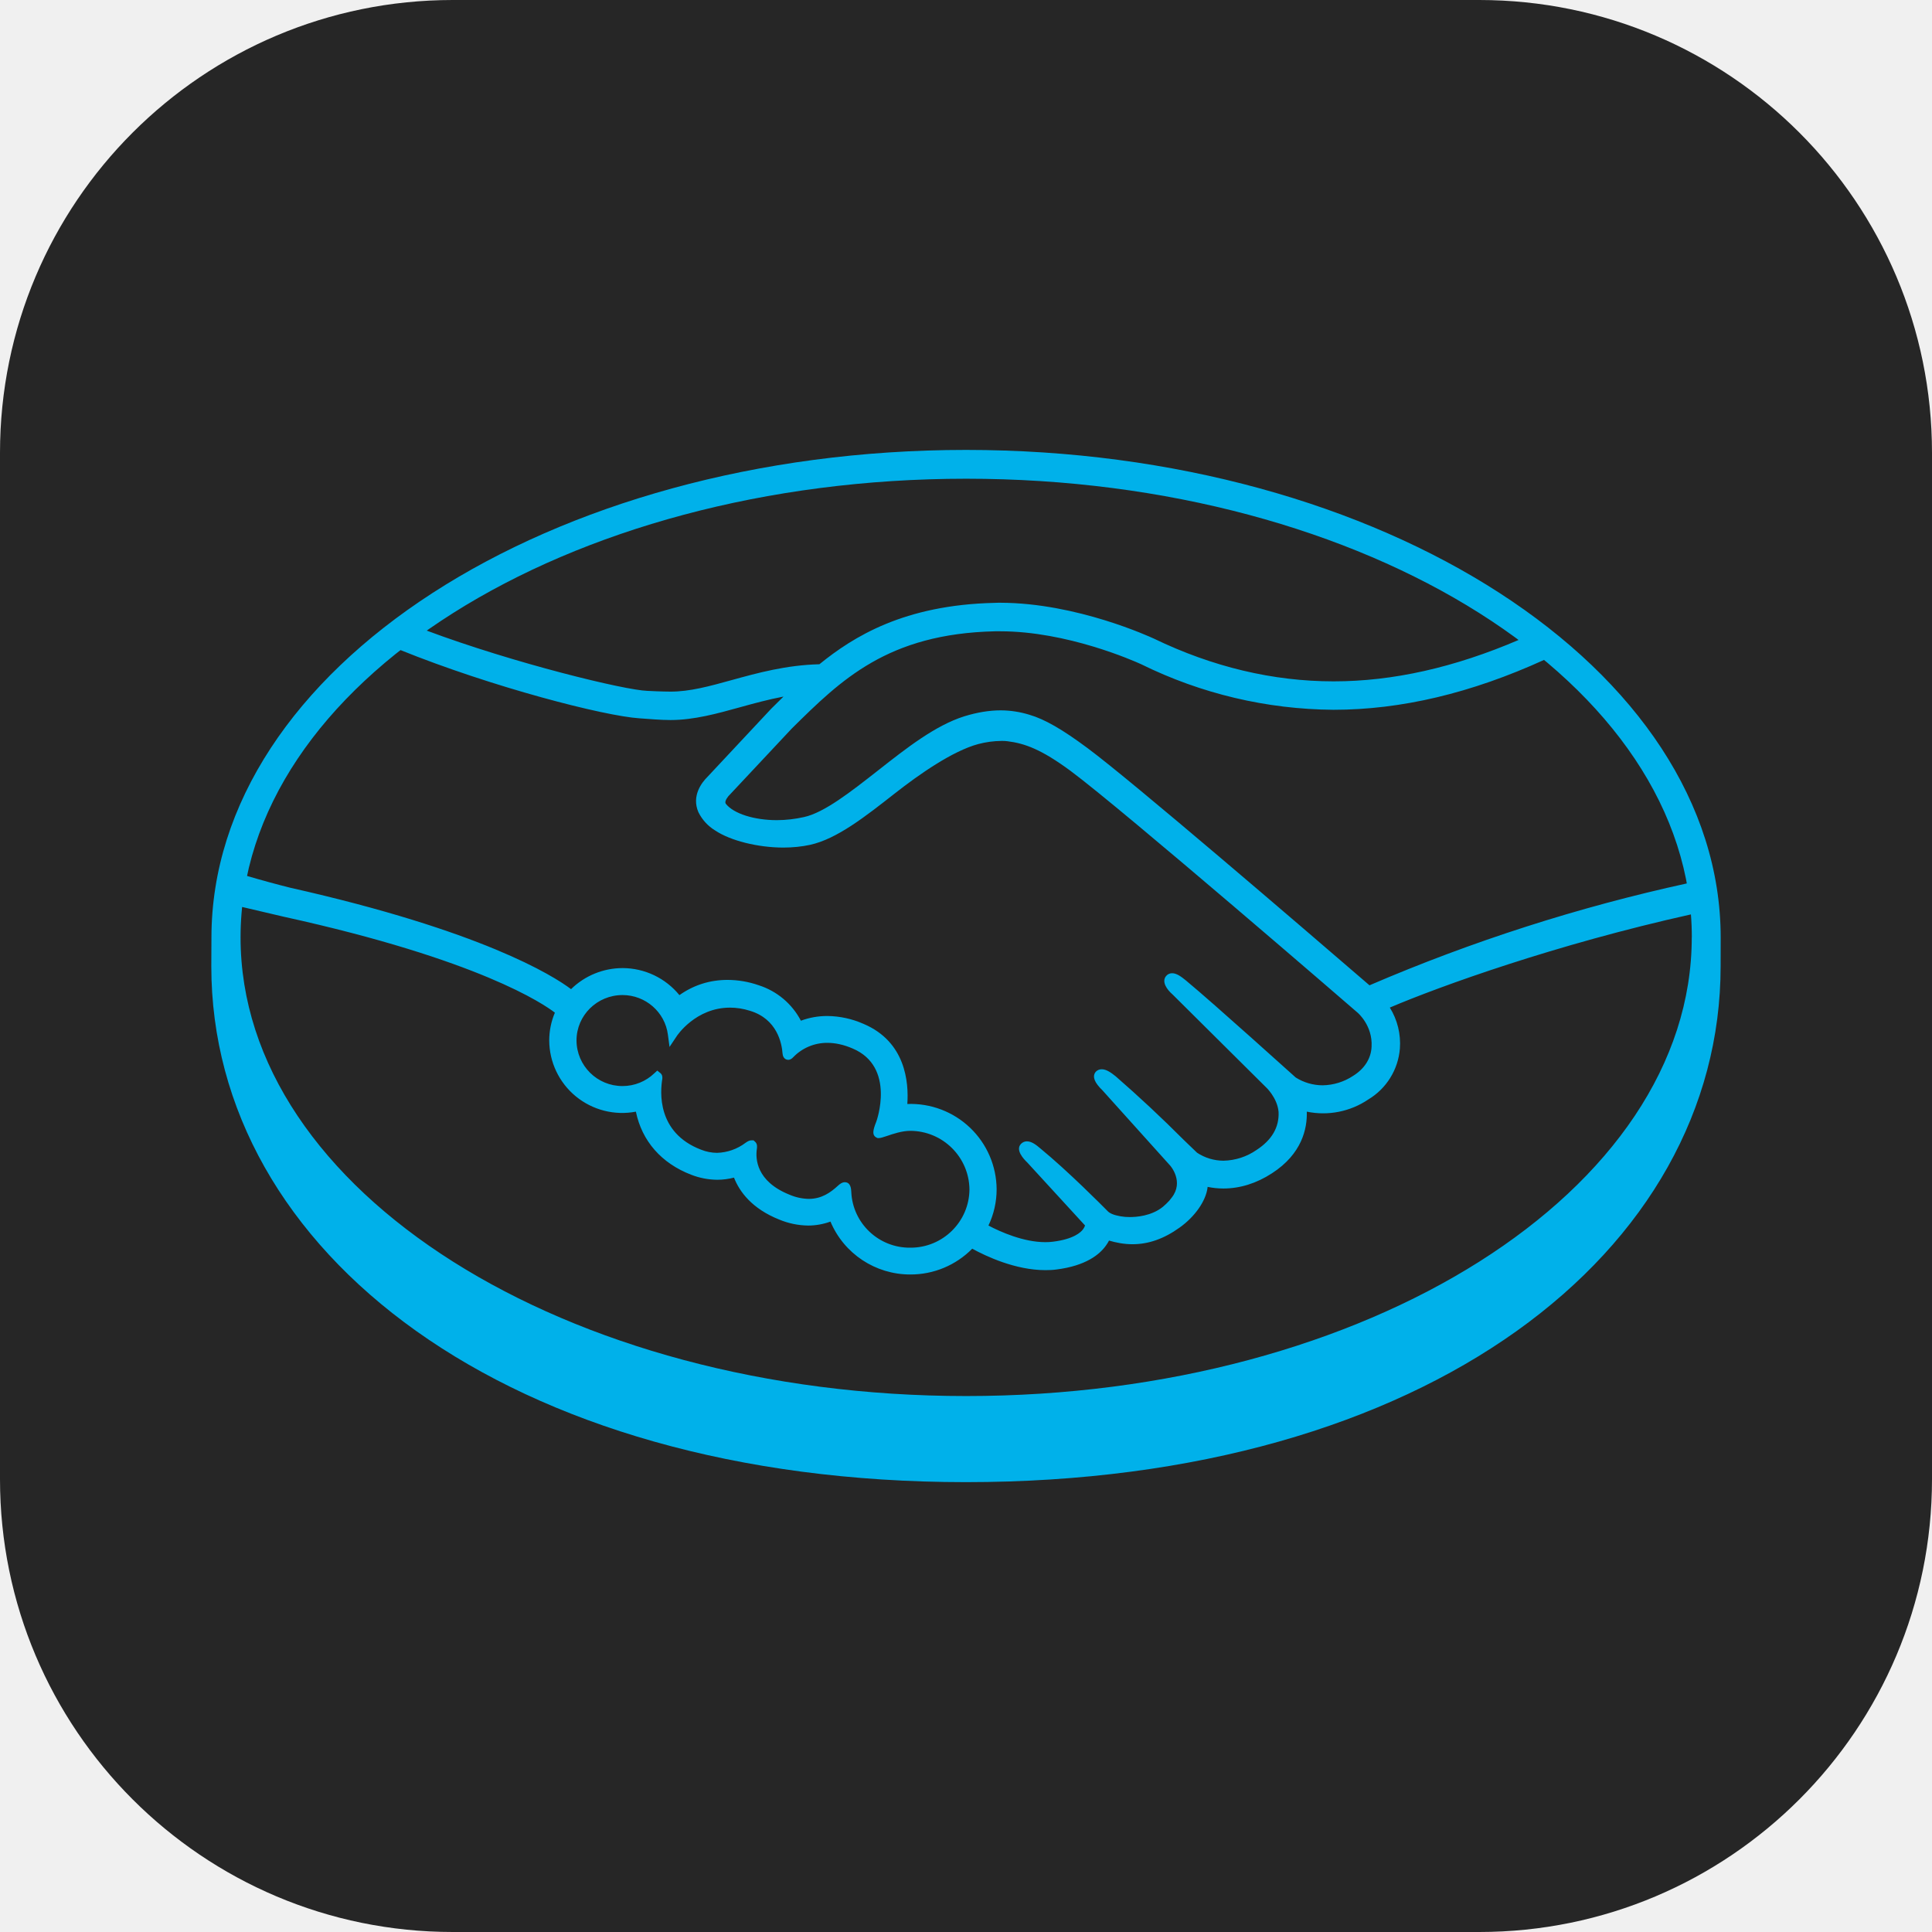
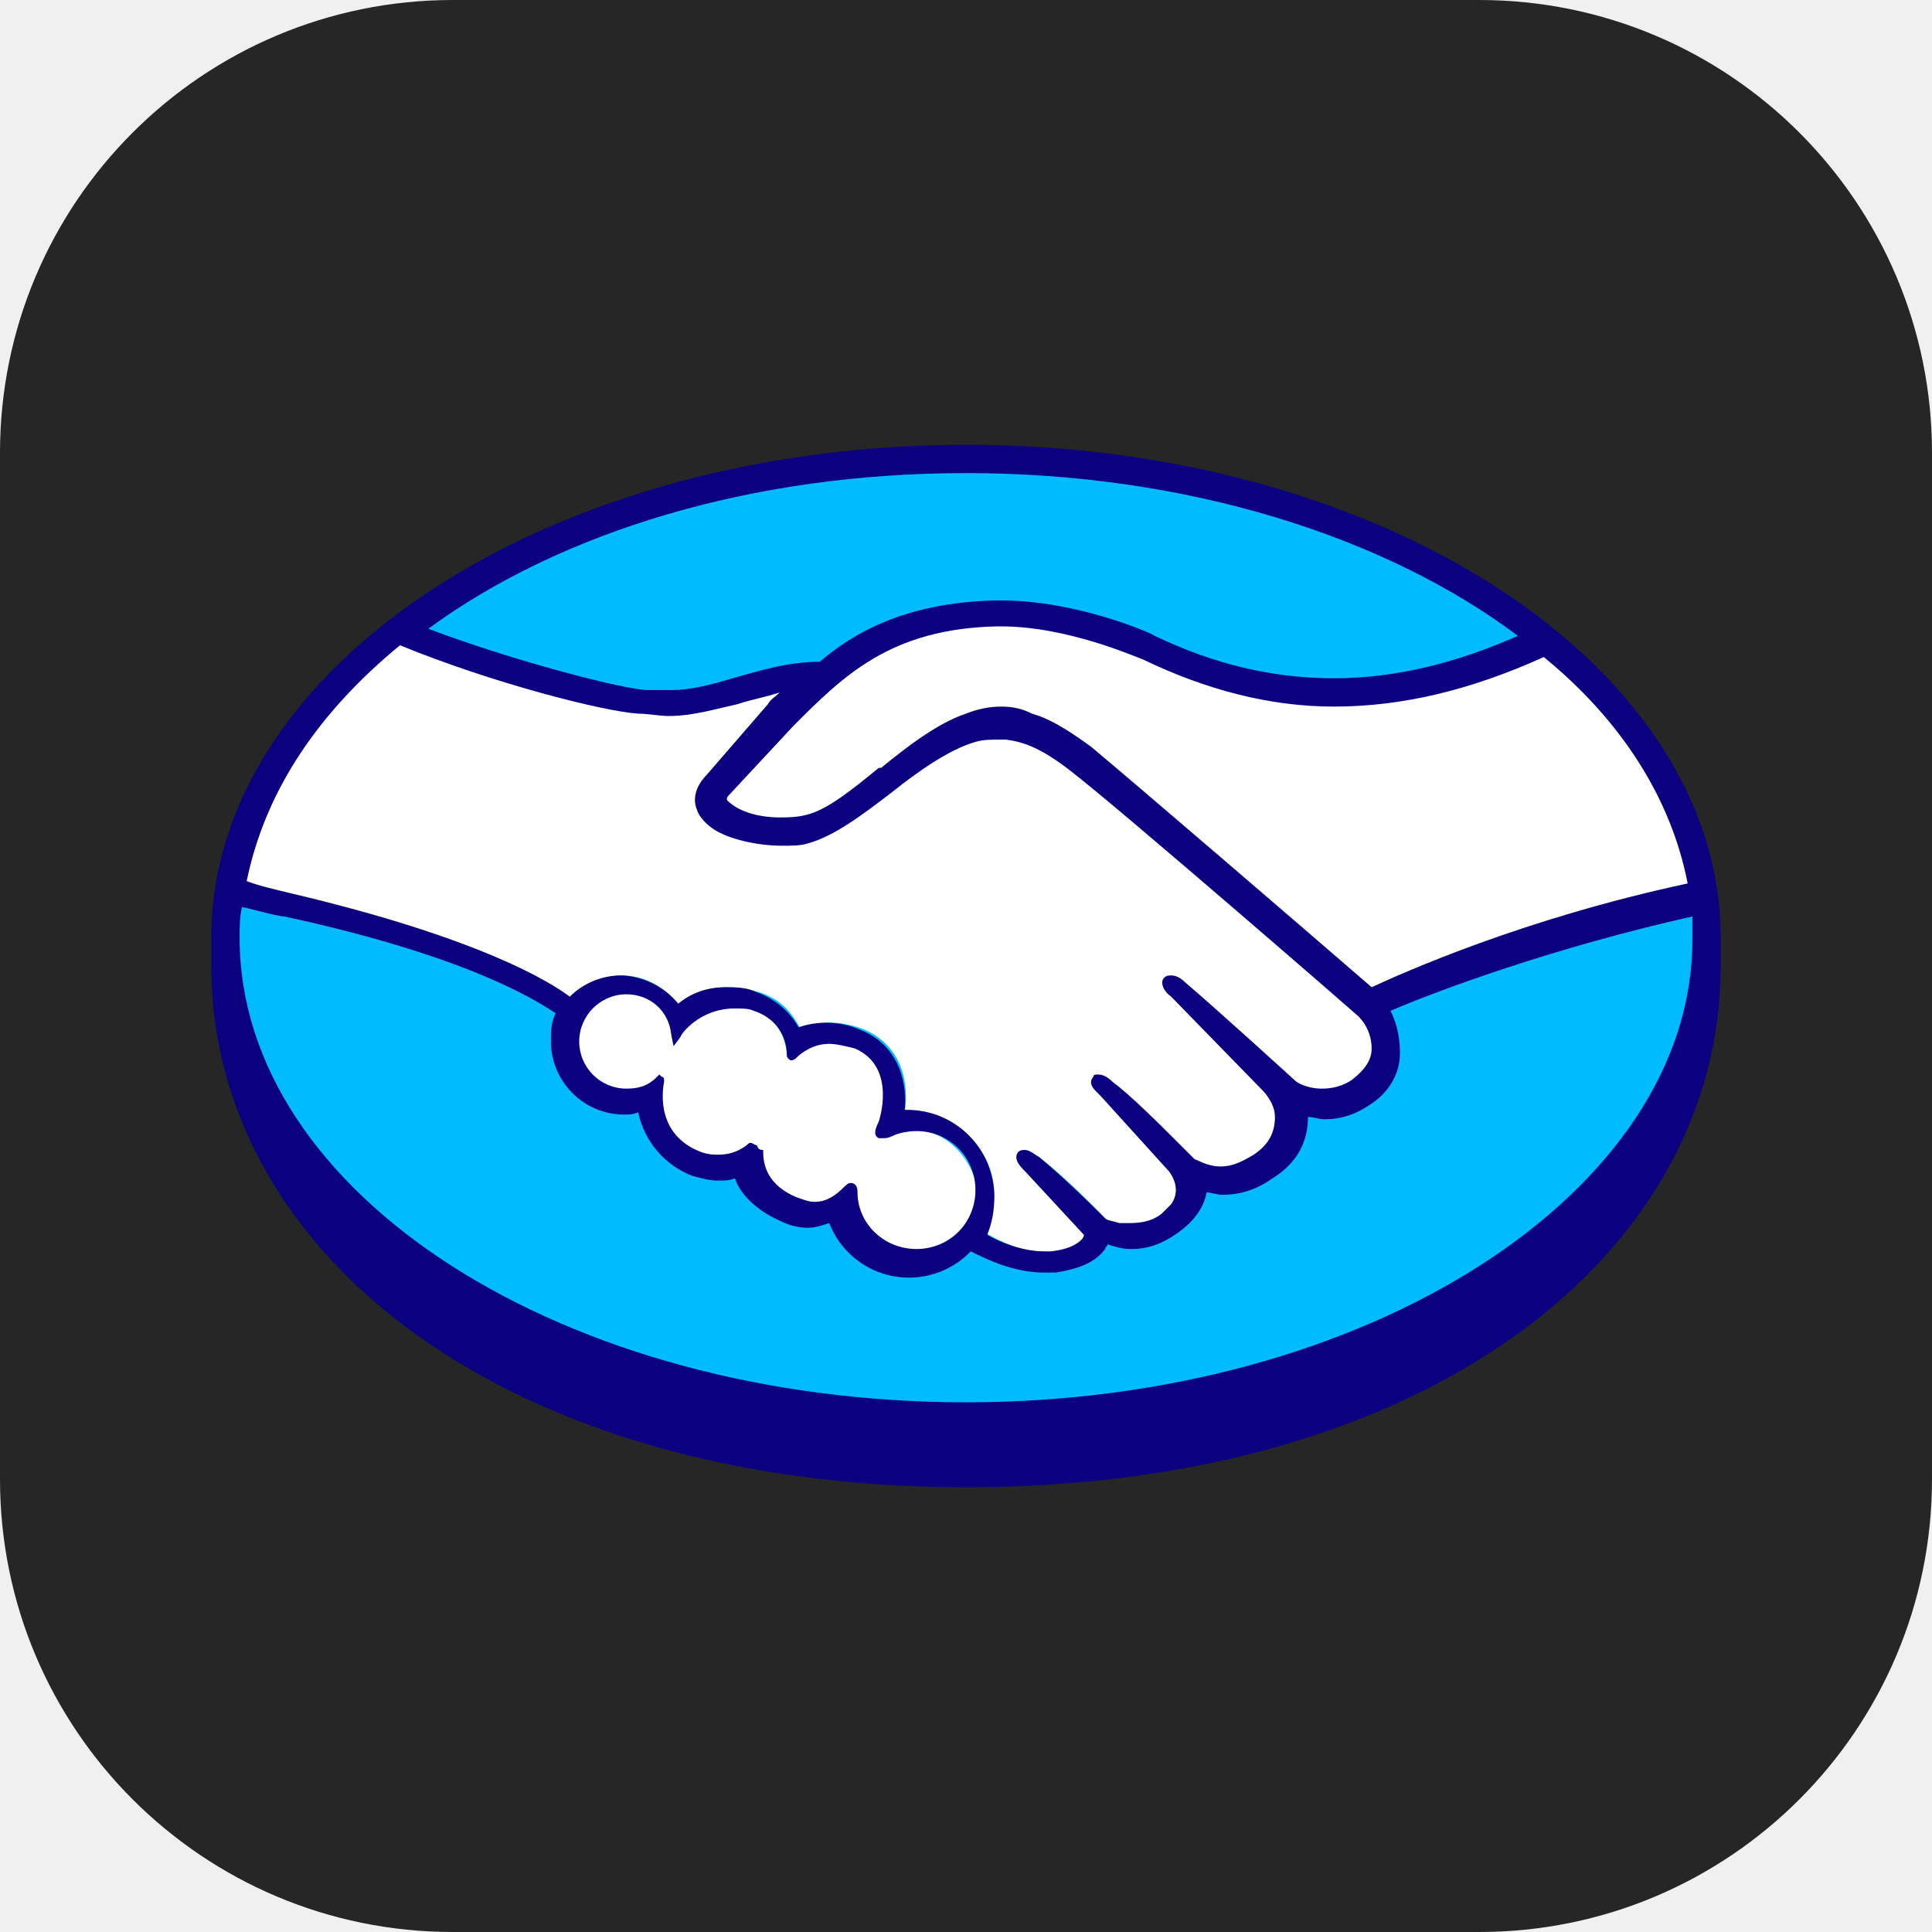
<svg xmlns="http://www.w3.org/2000/svg" width="256" height="256" viewBox="0 0 256 256" fill="none">
  <rect width="256" height="256" rx="60" fill="#262626" />
-   <svg x="28" y="28" width="200" height="200" viewBox="0 0 24 24" preserveAspectRatio="xMidYMid meet">
-     <path fill="#00B1EA" d="M11.115 16.479a.93.927 0 0 1-.939-.886c-.002-.042-.006-.155-.103-.155-.04 0-.074.023-.113.059-.112.103-.254.206-.46.206a.816.814 0 0 1-.305-.066c-.535-.214-.542-.578-.521-.725.006-.038.007-.08-.02-.11l-.032-.03h-.034c-.027 0-.055.012-.093.039a.788.786 0 0 1-.454.16.7.699 0 0 1-.253-.05c-.708-.27-.65-.928-.617-1.126.005-.041-.005-.072-.03-.092l-.05-.04-.047.043a.728.726 0 0 1-.505.203.73.728 0 0 1-.732-.725c0-.4.328-.722.732-.722.364 0 .675.27.721.63l.026.195.11-.165c.01-.018.307-.46.852-.46.102 0 .21.016.316.05.434.13.508.52.519.68.008.094.075.1.09.1.037 0 .064-.024.083-.045a.746.744 0 0 1 .54-.225c.128 0 .263.03.402.09.69.293.379 1.158.374 1.167-.058.144-.061.207-.005.244l.027.013h.02c.03 0 .07-.014.134-.035.093-.032.235-.08.367-.08a.944.942 0 0 1 .94.93.936.934 0 0 1-.94.928zm7.302-4.171c-1.138-.98-3.768-3.24-4.481-3.77-.406-.302-.685-.462-.928-.533a1.559 1.554 0 0 0-.456-.07c-.182 0-.376.032-.58.095-.46.145-.918.505-1.362.854l-.023.018c-.414.324-.84.66-1.164.73a1.986 1.98 0 0 1-.43.049c-.362 0-.687-.104-.81-.258-.02-.025-.007-.066.04-.125l.008-.008 1-1.067c.783-.774 1.525-1.506 3.23-1.545h.085c1.062 0 2.12.469 2.24.524a7.03 7.03 0 0 0 3.056.724c1.076 0 2.188-.263 3.354-.795a9.135 9.11 0 0 0-.405-.317c-1.025.44-2.003.66-2.946.66-.962 0-1.925-.229-2.858-.68-.05-.022-1.22-.567-2.44-.57-.032 0-.065 0-.096.002-1.434.033-2.24.536-2.782.976-.528.013-.982.138-1.388.25-.361.1-.673.186-.979.185-.125 0-.35-.01-.37-.012-.35-.01-2.115-.437-3.518-.962-.143.1-.28.203-.415.31 1.466.593 3.25 1.053 3.812 1.089.157.01.323.027.491.027.372 0 .744-.103 1.104-.203.213-.059.446-.123.692-.17l-.196.194-1.017 1.087c-.08.08-.254.294-.14.557a.705.703 0 0 0 .268.292c.243.162.677.27 1.08.271.152 0 .297-.015.43-.044.427-.095.874-.448 1.349-.82.377-.296.913-.672 1.323-.782a1.494 1.49 0 0 1 .37-.05.611.61 0 0 1 .095.005c.27.034.533.125 1.003.472.835.62 4.531 3.815 4.566 3.846.002.002.238.203.22.537-.007.186-.11.352-.294.466a.902.9 0 0 1-.484.15.804.802 0 0 1-.428-.124c-.014-.01-1.28-1.157-1.746-1.543-.074-.06-.146-.115-.22-.115a.122.122 0 0 0-.096.045c-.073.09.01.212.105.294l1.48 1.47c.002 0 .184.17.204.395.012.244-.106.447-.35.606a.957.955 0 0 1-.526.171.766.764 0 0 1-.42-.127l-.214-.206a21.035 20.978 0 0 0-1.08-1.009c-.072-.058-.148-.112-.221-.112a.127.127 0 0 0-.094.038c-.033.037-.056.103.028.212a.698.696 0 0 0 .075.083l1.078 1.198c.01.01.222.26.024.511l-.038.048a1.18 1.178 0 0 1-.1.096c-.184.15-.43.164-.527.164a.8.798 0 0 1-.147-.012c-.106-.018-.178-.048-.212-.089l-.013-.013c-.06-.06-.602-.609-1.054-.98-.059-.05-.133-.11-.21-.11a.128.128 0 0 0-.096.042c-.09.096.044.24.1.293l.92 1.003a.204.204 0 0 1-.033.062c-.033.044-.144.155-.479.196a.91.907 0 0 1-.122.007c-.345 0-.712-.164-.902-.264a1.343 1.34 0 0 0 .13-.576 1.368 1.365 0 0 0-1.42-1.357c.024-.342-.025-.99-.697-1.274a1.455 1.452 0 0 0-.575-.125c-.146 0-.287.025-.42.075a1.153 1.15 0 0 0-.671-.564 1.52 1.515 0 0 0-.494-.085c-.28 0-.537.08-.767.242a1.168 1.165 0 0 0-.903-.43 1.173 1.17 0 0 0-.82.335c-.287-.217-1.425-.93-4.467-1.613a17.39 17.344 0 0 1-.692-.189 4.822 4.82 0 0 0-.077.494l.67.157c3.108.682 4.136 1.391 4.309 1.525a1.145 1.142 0 0 0-.09.442 1.16 1.158 0 0 0 1.378 1.132c.096.467.406.821.879 1.003a1.165 1.162 0 0 0 .415.08c.09 0 .179-.012.266-.034.086.22.282.493.722.668a1.233 1.23 0 0 0 .457.094c.122 0 .241-.022.355-.063a1.373 1.37 0 0 0 1.269.841c.37.002.726-.147.985-.41.221.121.688.341 1.163.341.06 0 .118-.002.175-.01.47-.059.689-.24.789-.382a.571.57 0 0 0 .048-.078c.11.032.234.058.373.058.255 0 .501-.086.75-.265.244-.174.418-.424.444-.637v-.01c.083.017.167.026.251.026.265 0 .527-.082.773-.242.48-.31.562-.715.554-.98a1.28 1.279 0 0 0 .978-.194 1.04 1.04 0 0 0 .502-.808 1.088 1.085 0 0 0-.16-.653c.804-.342 2.636-1.003 4.795-1.483a4.734 4.721 0 0 0-.067-.492 27.742 27.667 0 0 0-5.049 1.62zm5.123-.763c0 4.027-5.166 7.293-11.537 7.293-6.372 0-11.538-3.266-11.538-7.293 0-4.028 5.165-7.293 11.539-7.293 6.371 0 11.537 3.265 11.537 7.293zm.46.004c0-4.272-5.374-7.755-12-7.755S.002 7.277.002 11.55L0 12.004c0 4.533 4.695 8.203 11.999 8.203 7.347 0 12-3.67 12-8.204z" />
+   <svg x="28" y="28" width="200" height="200" viewBox="0 9.9 64 44.2" preserveAspectRatio="xMidYMid meet">
+     <path fill="#00bcff" d="M32 10.7C14.7 10.7.6 19.7.6 30.8s14.1 21 31.4 21 31.4-9.9 31.4-21S49.3 10.7 32 10.7" />
+     <path d="M21.8 24.6s-.3.3-.1.6c.5.6 2 1 3.5.6.9-.2 2.1-1.1 3.2-2 1.2-1 2.4-1.9 3.6-2.3 1.3-.4 2.1-.2 2.6-.1.6.2 1.3.6 2.4 1.4 2.1 1.6 10.6 9 12 10.2 1.2-.5 6.8-2.8 13.9-4.4-.6-3.8-2.9-7.4-6.4-10.2-4.9 2-11.2 3.3-17.1.4 0 0-3.2-1.5-6.3-1.4-4.6.1-6.6 2.1-8.7 4.2z" fill="#fff" />
+     <path d="M48.7 33.9c-.1-.1-10-8.7-12.2-10.4-1.3-1-2-1.2-2.8-1.3-.4-.1-.9 0-1.3.1-1 .3-2.4 1.2-3.6 2.1-1.2 1-2.4 1.9-3.5 2.2a6 6 0 0 1-3.9-.6c-.3-.2-.5-.5-.6-.7-.3-.7.2-1.2.3-1.3l2.7-2.9c.3-.3.6-.6 1-.9-.9.1-1.7.3-2.5.6-1 .3-1.9.5-2.9.5-.4 0-2.5-.4-3-.5-2.5-.7-5.2-1.3-8.5-2.8C4 20.9 1.5 24.4.8 28.4c.6.1 2 .5 2.4.6 8.7 1.9 11.5 3.9 12 4.4.5-.6 1.3-1 2.2-1 1 0 1.8.5 2.4 1.2.5-.4 1.2-.7 2.1-.7.4 0 .8.1 1.3.2 1 .3 1.5 1 1.8 1.6.3-.1.7-.3 1.2-.3s1 .1 1.5.3c1.6.7 1.9 2.3 1.7 3.5h.3c1.9 0 3.5 1.6 3.5 3.5 0 .6-.2 1.1-.4 1.6.5.3 1.8 1 3 .8.9-.1 1.3-.4 1.4-.6.1-.1.2-.3.1-.4l-2.5-2.7s-.4-.4-.3-.5c.1-.2.4.1.6.2 1.3 1 2.8 2.6 2.8 2.6s.1.2.7.3c.5.1 1.4 0 2-.5.2-.1.3-.3.4-.4.6-.8-.1-1.6-.1-1.6L38 37.3s-.4-.4-.3-.5.4.1.6.2c.9.8 2.2 2.1 3.4 3.3.2.2 1.3.8 2.8-.1a2 2 0 0 0 1-1.8c-.1-.7-.6-1.2-.6-1.2l-3.9-4s-.4-.4-.3-.5c.1-.2.4.1.6.2 1.3 1 4.6 4.2 4.6 4.2s1.2.9 2.7-.1c.5-.3.8-.8.9-1.4-.1-1.1-.8-1.7-.8-1.7" fill="#fff" />
+     <path d="M29.6 38.9c-.6 0-1.3.4-1.4.3 0 0 0-.3.1-.4s.9-2.6-1.1-3.4c-1.5-.6-2.4.1-2.7.4-.1.1-.1.1-.1 0 0-.4-.2-1.6-1.5-2-1.8-.6-3 .7-3.3 1.2-.1-1.1-1-1.9-2.1-1.9-1.2 0-2.1 1-2.1 2.1 0 1.2 1 2.1 2.1 2.1q.9 0 1.5-.6v.1c-.1.5-.3 2.5 1.8 3.2.8.3 1.5.1 2.1-.3.2-.1.2-.1.2.1-.1.5 0 1.6 1.5 2.2 1.1.5 1.8 0 2.2-.4.2-.2.2-.1.3.1.1 1.4 1.2 2.6 2.7 2.6s2.7-1.2 2.7-2.7c-.2-1.5-1.4-2.7-2.9-2.7" fill="#fff" />
+     <path fill="#0a0080" d="M32 9.9c-17.7 0-32 9.4-32 20.9V32c0 12.2 12.5 22.1 32 22.1 19.6 0 32-9.9 32-22.1v-1.2C64 19.3 49.7 9.9 32 9.9m30.6 18.6c-7 1.5-12.1 3.8-13.4 4.4-3-2.6-10.1-8.7-11.9-10.2-1.1-.8-1.8-1.2-2.5-1.4-.4-.2-.8-.3-1.3-.3s-1 .1-1.5.3c-1.2.4-2.5 1.4-3.6 2.3h-.1c-1.1.9-2.2 1.8-3.1 2-.4.1-.8.1-1.1.1-1 0-1.8-.3-2.2-.7-.1-.1 0-.2.1-.3l2.7-2.9c2.1-2.1 4.1-4.1 8.6-4.2h.2c2.8 0 5.7 1.3 6 1.4 2.7 1.3 5.4 2 8.1 2 2.9 0 5.8-.7 8.9-2.1 3.3 2.7 5.4 6 6.1 9.6M32 11.1c9.4 0 17.8 2.7 23.4 6.9q-4.05 1.8-7.8 1.8c-2.6 0-5.1-.6-7.6-1.8-.1-.1-3.3-1.5-6.5-1.5h-.3c-3.8.1-6 1.4-7.4 2.6-1.4 0-2.6.4-3.7.7-1 .3-1.8.5-2.6.5h-1c-.9 0-5.6-1.2-9.3-2.6 5.6-4.1 13.7-6.6 22.8-6.6M8 18.4c3.9 1.6 8.6 2.8 10.1 2.9.4 0 .9.1 1.3.1 1 0 2-.3 2.9-.5.6-.2 1.2-.3 1.8-.5-.2.2-.4.3-.5.5l-2.6 3c-.2.2-.7.8-.4 1.5.1.3.4.6.7.8.6.4 1.8.7 2.9.7.4 0 .8 0 1.1-.1 1.1-.3 2.3-1.2 3.6-2.2 1-.8 2.4-1.8 3.5-2.1.3-.1.7-.1 1-.1h.3c.7.1 1.4.3 2.7 1.3 2.2 1.7 12.1 10.3 12.2 10.4 0 0 .6.5.6 1.4 0 .5-.3.9-.8 1.3-.4.3-.9.4-1.3.4-.7 0-1.1-.3-1.1-.3s-3.4-3.1-4.7-4.2q-.3-.3-.6-.3c-.1 0-.2 0-.3.1-.2.2 0 .6.3.8l3.9 4s.5.5.5 1.1c0 .7-.3 1.2-.9 1.6-.5.3-.9.5-1.4.5-.6 0-1-.3-1.1-.3l-.6-.6c-1-1-2.1-2.1-2.9-2.7q-.3-.3-.6-.3c-.1 0-.2 0-.2.1-.1.1-.2.3.1.6l.2.2 2.9 3.2s.6.7.1 1.4l-.1.1-.3.3c-.5.4-1.1.4-1.4.4h-.4c-.3-.1-.5-.1-.6-.2-.2-.2-1.6-1.6-2.8-2.6-.2-.1-.4-.3-.6-.3-.1 0-.2 0-.3.1-.2.3.1.6.3.8l2.5 2.7s0 .1-.1.2-.4.4-1.3.5h-.3c-.9 0-1.9-.4-2.4-.7.2-.5.3-1 .3-1.6 0-2-1.6-3.7-3.7-3.7h-.1c.1-.9-.1-2.7-1.9-3.4a3.6 3.6 0 0 0-2.6-.1q-.6-1.05-1.8-1.5c-.4-.2-.9-.2-1.3-.2-.7 0-1.4.2-2 .7a3.3 3.3 0 0 0-2.4-1.2c-.8 0-1.6.3-2.2.9-.8-.6-3.8-2.5-11.9-4.4-.4-.1-1.3-.3-1.8-.5.8-3.9 3.1-7.2 6.5-10m15.1 21.2-.2-.1c-.1 0-.1 0-.2.1-.4.3-.8.4-1.2.4-.2 0-.4 0-.7-.1-1.9-.7-1.7-2.5-1.6-3 0-.1 0-.2-.1-.2l-.1-.1-.1.1c-.4.4-.8.5-1.3.5a2 2 0 0 1-2-2c0-1.1.9-2 2-2 1 0 1.8.7 1.9 1.7l.1.5.3-.4c0-.1.8-1.2 2.3-1.2.3 0 .6 0 .8.1 1.2.4 1.4 1.4 1.4 1.8 0 .3.2.3.2.3.1 0 .2-.1.2-.1.2-.2.7-.6 1.4-.6.3 0 .7.1 1.1.2 1.8.8 1 3.1 1 3.1-.2.4-.2.6 0 .7h.2c.1 0 .2 0 .4-.1s.6-.2 1-.2c1.4 0 2.5 1.1 2.5 2.5S31.3 44 29.9 44s-2.5-1.1-2.5-2.4c0-.1 0-.4-.3-.4-.1 0-.2.1-.3.2-.3.3-.7.6-1.2.6-.3 0-.5-.1-.8-.2-1.4-.6-1.4-1.6-1.4-2-.3 0-.2-.2-.3-.2M32 50.5c-17 0-30.8-8.8-30.8-19.7 0-.4 0-.9.1-1.3.1 0 1.5.4 1.8.4 8.3 1.8 11 3.8 11.5 4.1-.2.4-.2.8-.2 1.2 0 1.7 1.4 3.1 3.1 3.1.2 0 .4 0 .6-.1a3.7 3.7 0 0 0 2.3 2.7c.4.1.7.2 1.1.2.2 0 .5 0 .7-.1.2.6.8 1.3 1.9 1.8q.6.3 1.2.3c.3 0 .6-.1.9-.2a3.63 3.63 0 0 0 6 1.2c.6.3 1.8.9 3.1.9h.5c1.3-.2 1.8-.6 2.1-1 0-.1.1-.1.1-.2.3.1.6.2 1 .2.7 0 1.3-.2 2-.7s1.1-1.1 1.2-1.7c.2 0 .4.1.7.1.7 0 1.4-.2 2.1-.7 1.3-.8 1.5-1.9 1.5-2.6.2 0 .5.1.7.1.7 0 1.3-.2 1.9-.6.8-.5 1.3-1.3 1.3-2.2 0-.6-.1-1.2-.4-1.8 2.1-.9 7-2.7 12.8-4v1C62.8 41.6 49 50.5 32 50.5" />
  </svg>
</svg>
